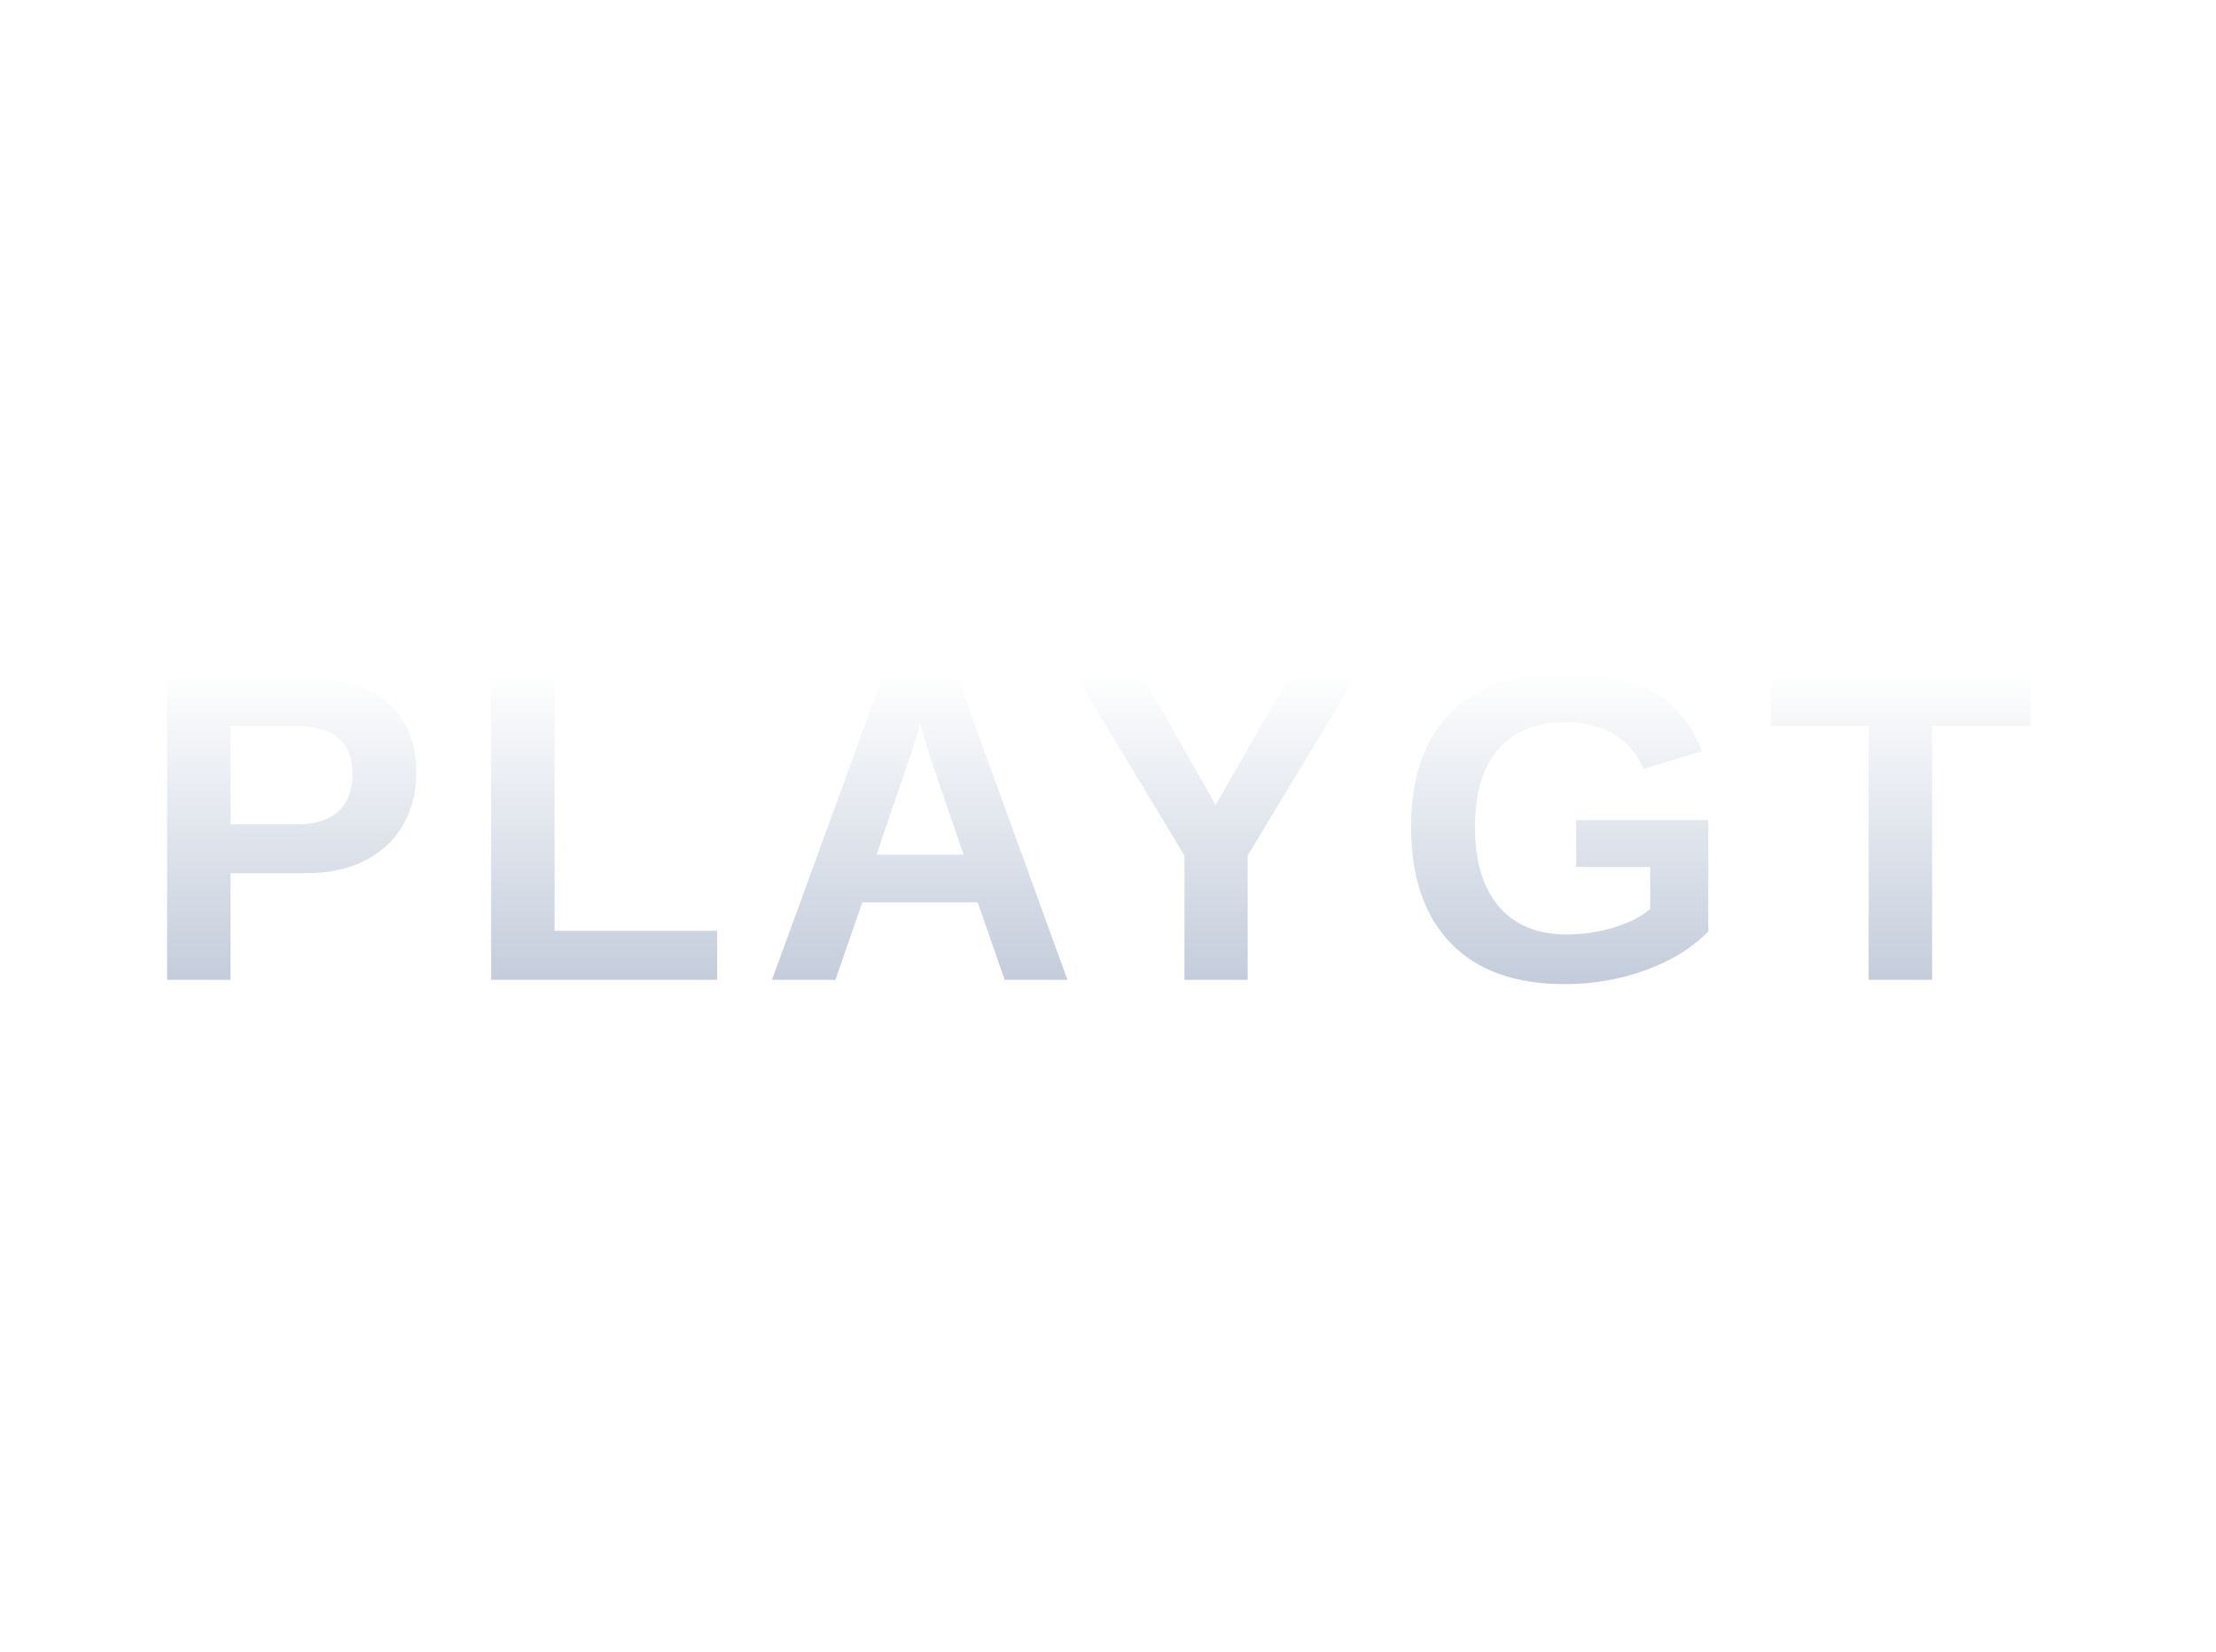
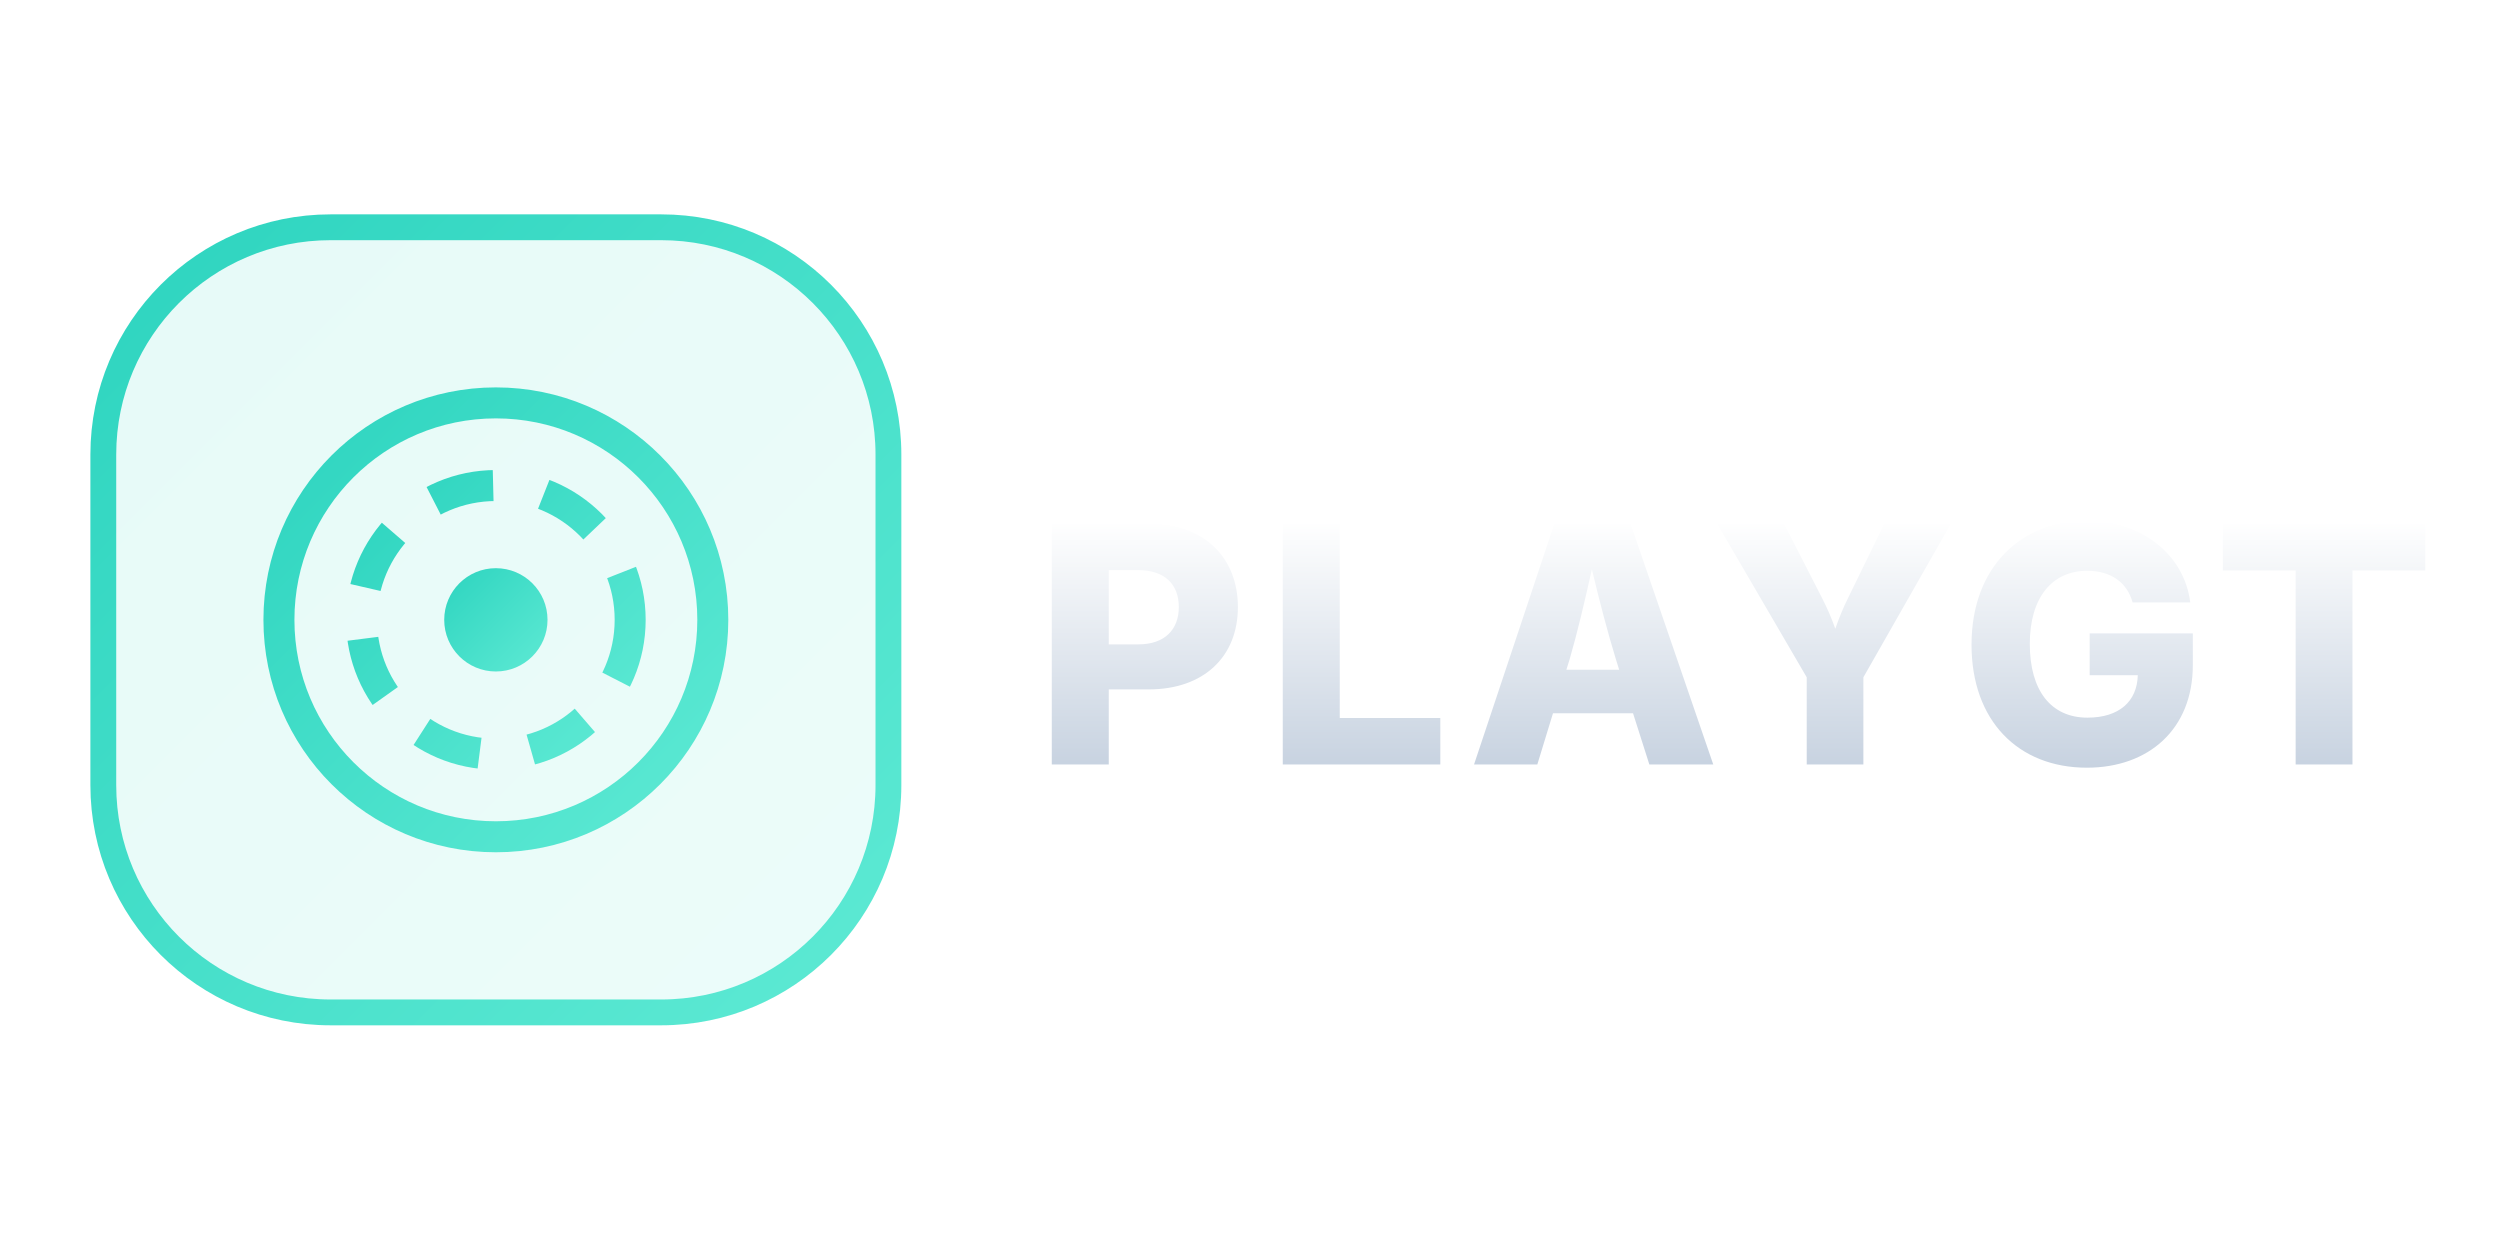
- <svg xmlns="http://www.w3.org/2000/svg" viewBox="0 0 161 120" role="img" aria-label="PLAYGT">
+ <svg xmlns="http://www.w3.org/2000/svg" viewBox="0 0 242 120" role="img" aria-label="PLAYGT">
  <defs>
-     <linearGradient id="w" x1="0" y1="0" x2="0" y2="1">
+     <linearGradient id="g" x1="0" y1="0" x2="1" y2="1">
+       <stop offset="0" stop-color="#2dd4bf" />
+       <stop offset="1" stop-color="#5eead4" />
+     </linearGradient>
+     <linearGradient id="t" x1="0" y1="0" x2="0" y2="1">
      <stop offset="0" stop-color="#ffffff" />
-       <stop offset="1" stop-color="#c3ccdb" />
+       <stop offset="1" stop-color="#c7d2e0" />
    </linearGradient>
  </defs>
-   <text x="10" y="71.2" font-family="'Plus Jakarta Sans','Segoe UI',Arial,Helvetica,sans-serif" font-size="32" font-weight="800" letter-spacing="2.2" fill="url(#w)">PLAYGT</text>
+   <rect x="10" y="22" width="76" height="76" rx="22" fill="url(#g)" opacity="0.12" />
+   <rect x="10" y="22" width="76" height="76" rx="22" fill="none" stroke="url(#g)" stroke-width="2.5" />
+   <circle cx="48" cy="60" r="21" fill="none" stroke="url(#g)" stroke-width="3" />
+   <circle cx="48" cy="60" r="13" fill="none" stroke="url(#g)" stroke-width="3" stroke-dasharray="6 5" />
+   <circle cx="48" cy="60" r="5" fill="url(#g)" />
+   <text x="100" y="74" font-family="'Inter','Segoe UI',Arial,Helvetica,sans-serif" font-size="32" font-weight="800" letter-spacing="1.5" fill="url(#t)">PLAYGT</text>
</svg>
